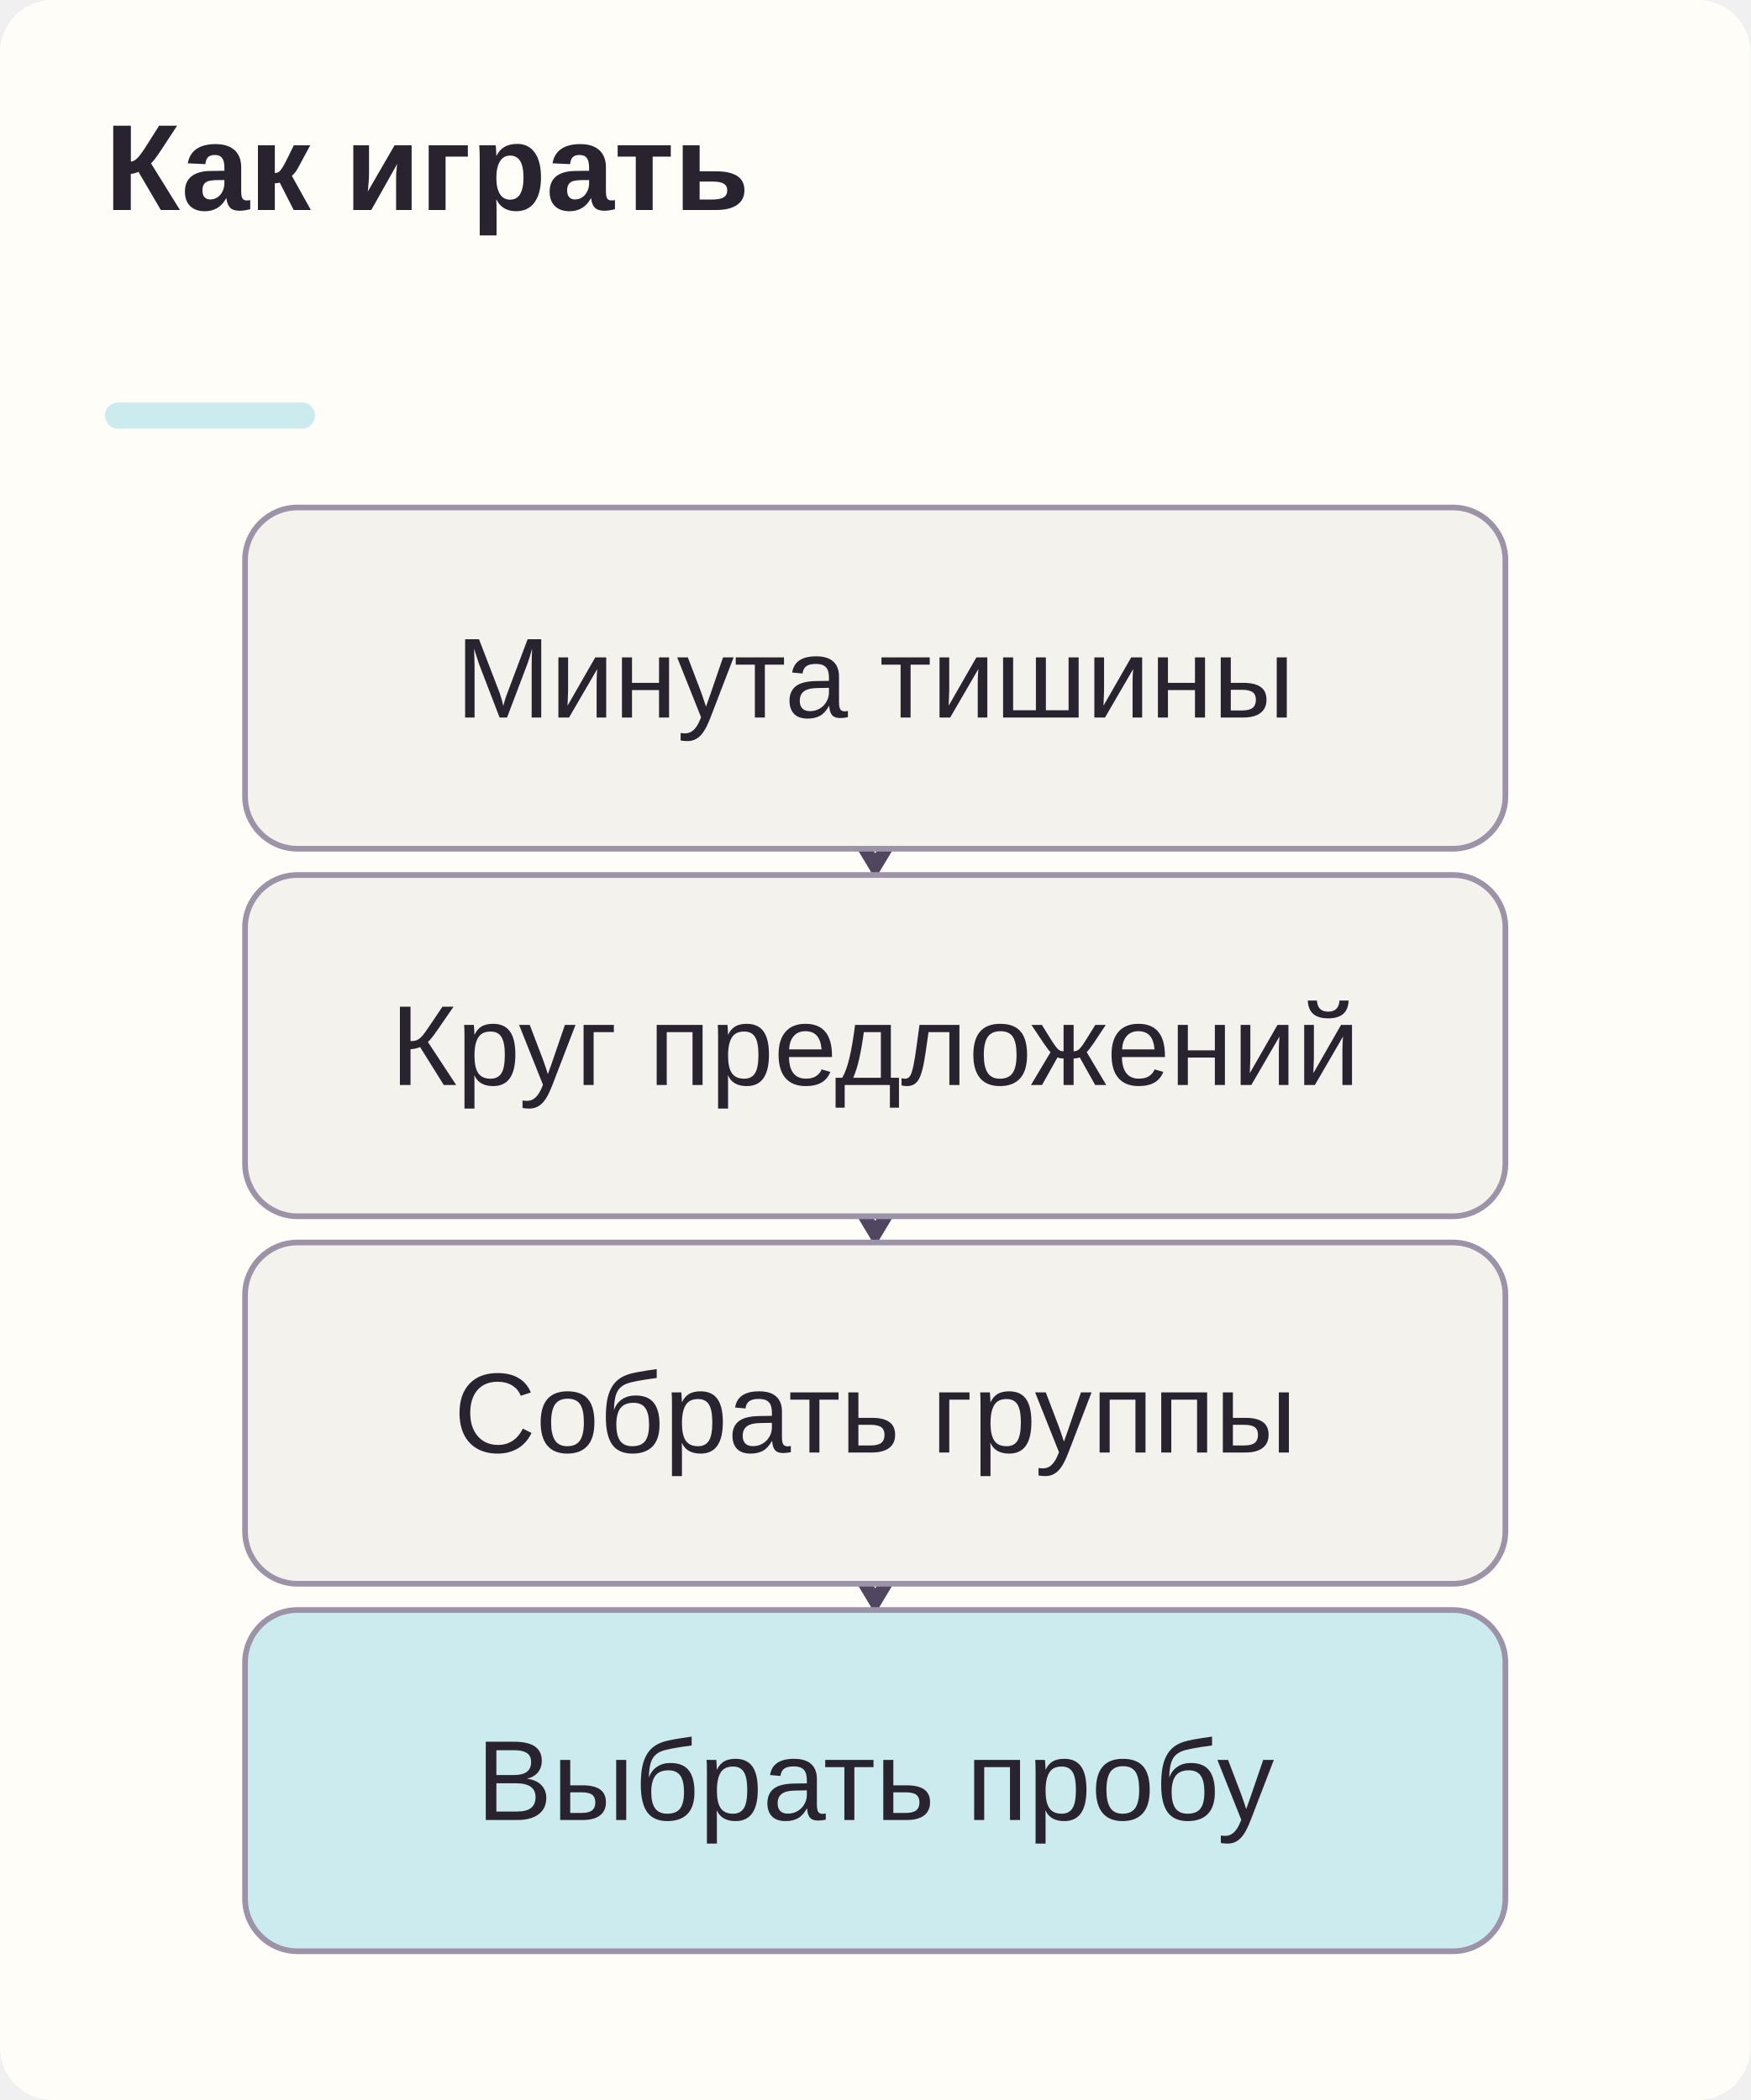
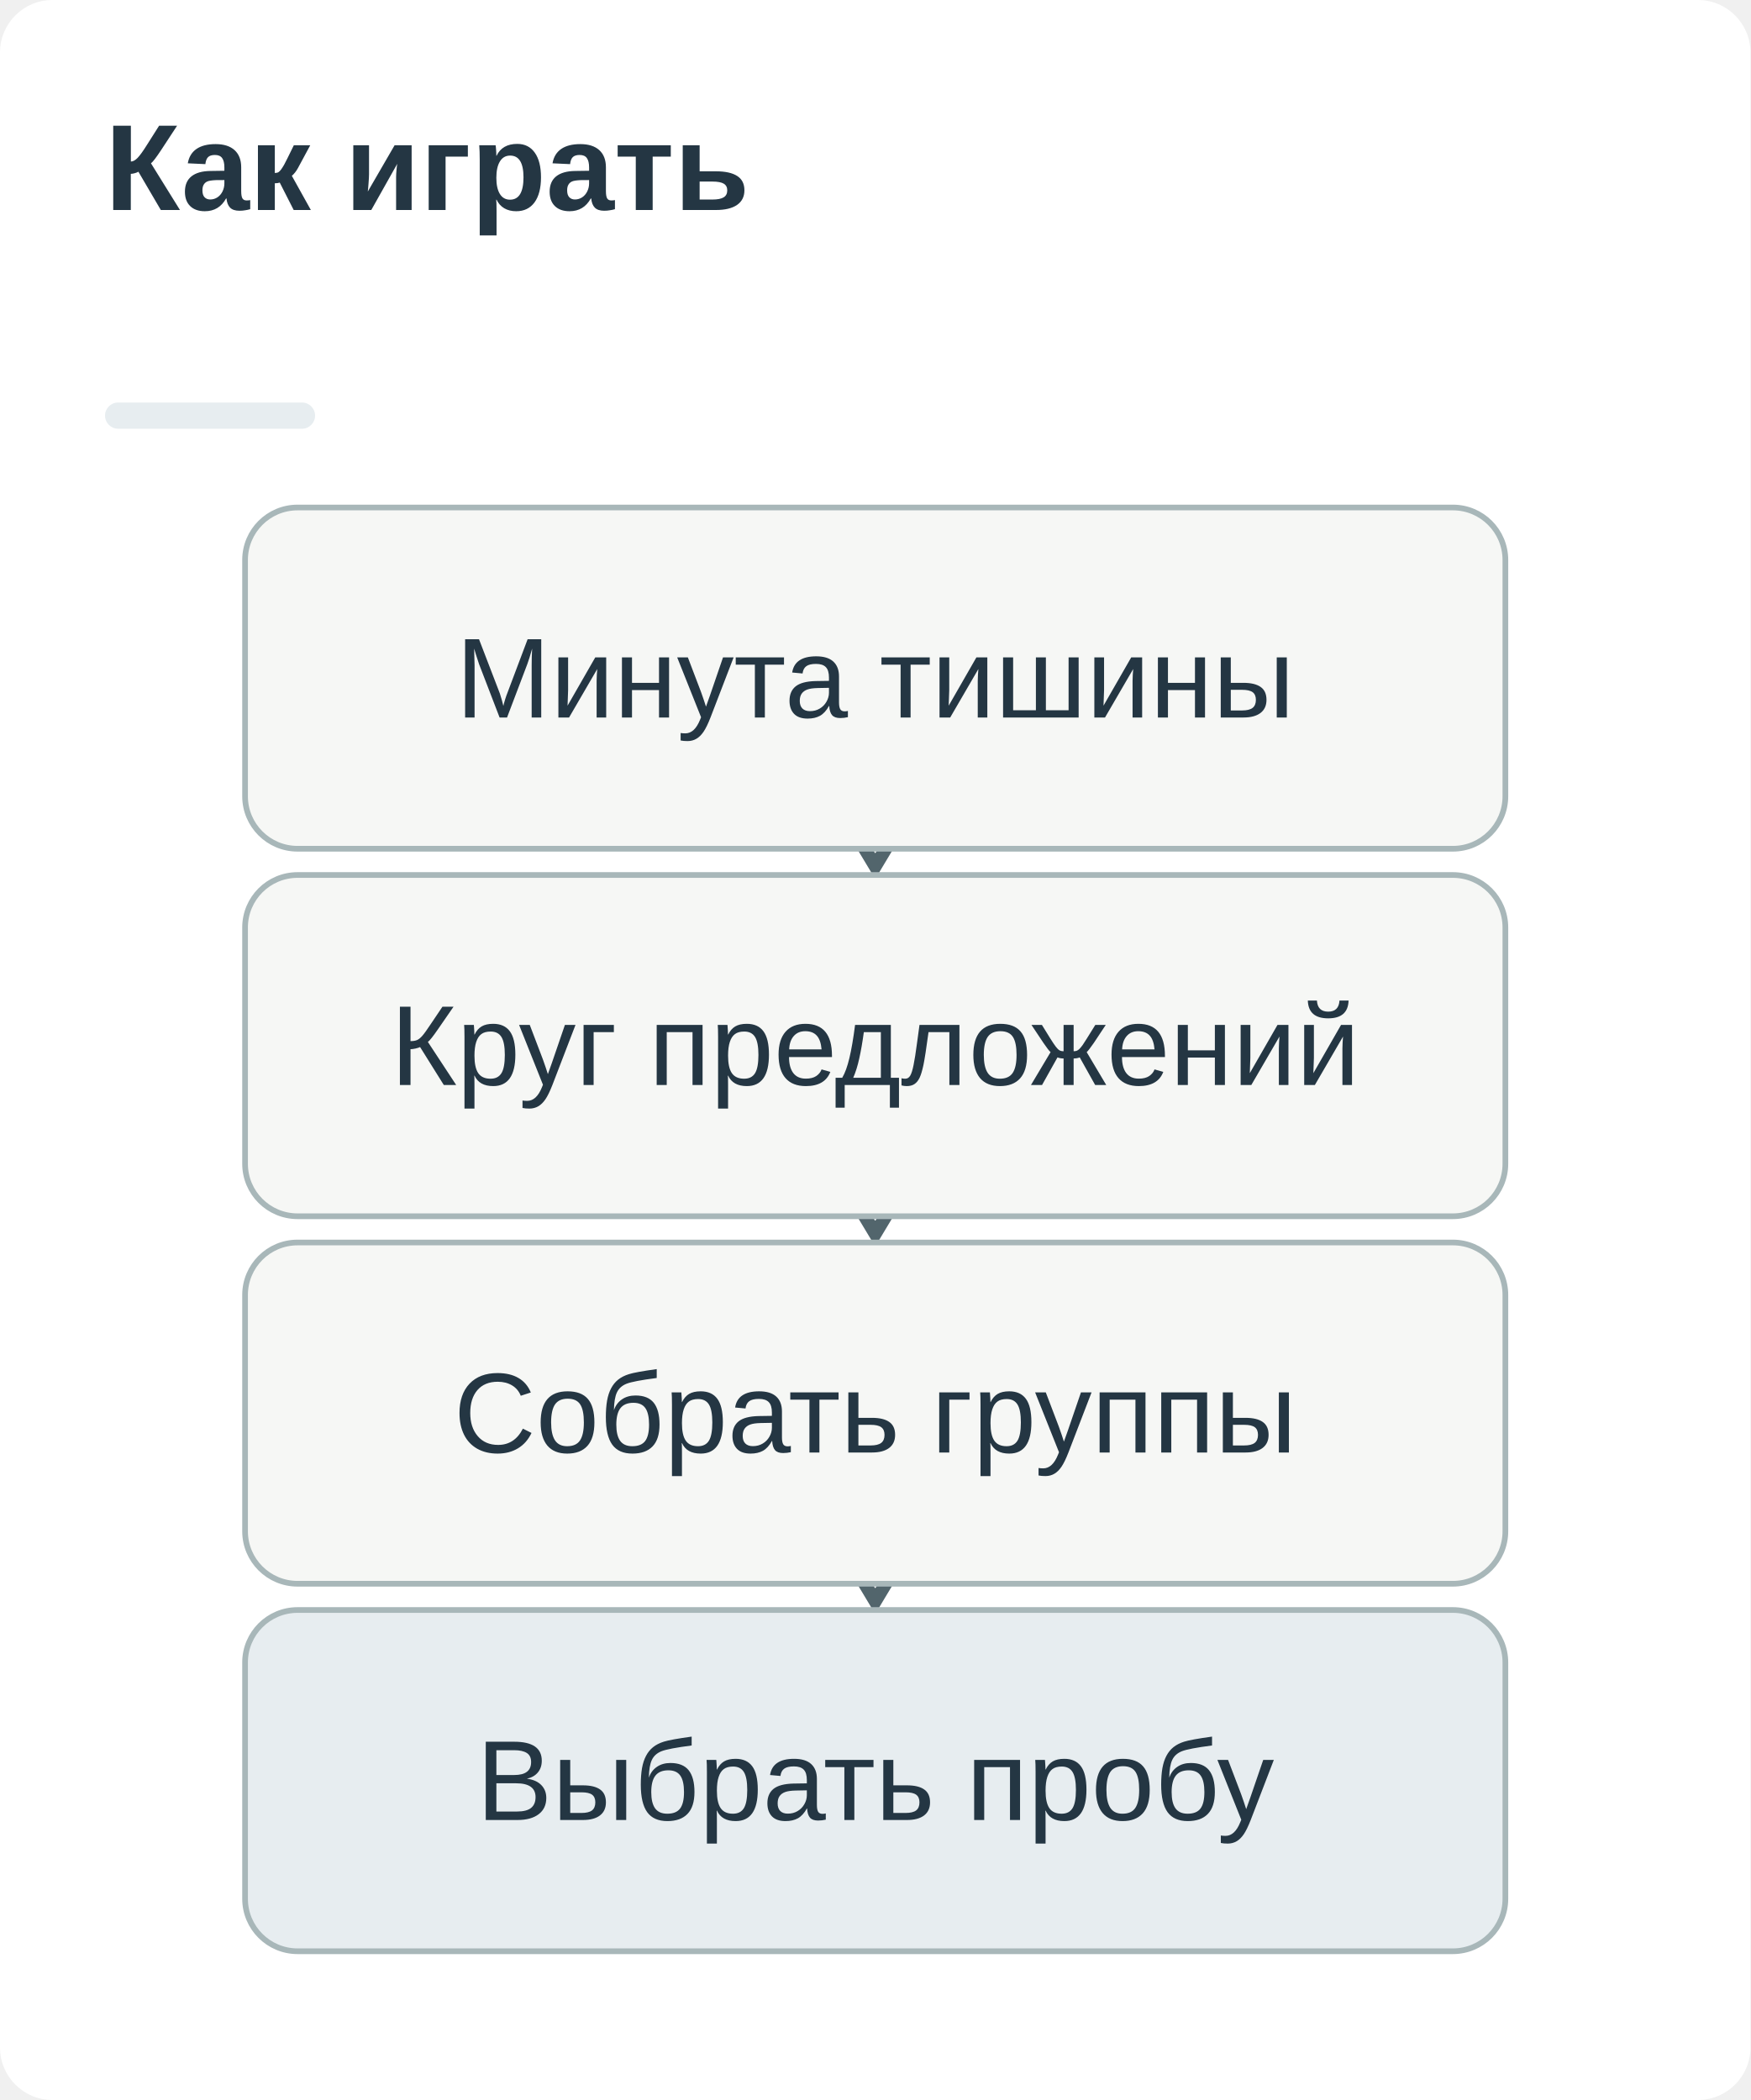
<svg xmlns="http://www.w3.org/2000/svg" viewBox="0 0 400 480" width="400" height="480" role="img" aria-labelledby="title desc">
  <defs>
    <marker id="arrow" markerWidth="8" markerHeight="8" refX="6" refY="4" orient="auto">
-       <path d="M1 1 L6 4 L1 7" fill="none" stroke="#51465f" stroke-width="1.5" />
+       <path d="M1 1 L6 4 L1 7" fill="none" stroke="#52656c" stroke-width="1.5" />
    </marker>
  </defs>
-   <rect width="400" height="480" rx="12" fill="#fffdf8" />
-   <rect x="24" y="92" width="48" height="6" rx="3" fill="#ccebef" />
-   <g font-family="Arial, sans-serif" fill="#28232f">
+   <rect width="400" height="480" rx="12" fill="#ffffff" />
+   <rect x="24" y="92" width="48" height="6" rx="3" fill="#e7edf0" />
+   <g font-family="Arial, sans-serif" fill="#243643">
    <text x="24" y="48" font-size="28" font-weight="700">Как играть</text>
-     <line x1="200" y1="195" x2="200" y2="198" stroke="#51465f" stroke-width="2" marker-end="url(#arrow)" />
-     <line x1="200" y1="279" x2="200" y2="282" stroke="#51465f" stroke-width="2" marker-end="url(#arrow)" />
-     <line x1="200" y1="363" x2="200" y2="366" stroke="#51465f" stroke-width="2" marker-end="url(#arrow)" />
-     <rect x="56" y="116" width="288" height="78" rx="12" fill="#f4f2ed" stroke="#9d93a8" stroke-width="1.3" />
+     <line x1="200" y1="195" x2="200" y2="198" stroke="#52656c" stroke-width="2" marker-end="url(#arrow)" />
+     <line x1="200" y1="279" x2="200" y2="282" stroke="#52656c" stroke-width="2" marker-end="url(#arrow)" />
+     <line x1="200" y1="363" x2="200" y2="366" stroke="#52656c" stroke-width="2" marker-end="url(#arrow)" />
+     <rect x="56" y="116" width="288" height="78" rx="12" fill="#f6f7f5" stroke="#a8b7b9" stroke-width="1.3" />
    <text x="200" y="164" text-anchor="middle" font-size="26">Минута тишины</text>
-     <rect x="56" y="200" width="288" height="78" rx="12" fill="#f4f2ed" stroke="#9d93a8" stroke-width="1.3" />
+     <rect x="56" y="200" width="288" height="78" rx="12" fill="#f6f7f5" stroke="#a8b7b9" stroke-width="1.3" />
    <text x="200" y="248" text-anchor="middle" font-size="26">Круг предложений</text>
-     <rect x="56" y="284" width="288" height="78" rx="12" fill="#f4f2ed" stroke="#9d93a8" stroke-width="1.3" />
+     <rect x="56" y="284" width="288" height="78" rx="12" fill="#f6f7f5" stroke="#a8b7b9" stroke-width="1.3" />
    <text x="200" y="332" text-anchor="middle" font-size="26">Собрать группы</text>
-     <rect x="56" y="368" width="288" height="78" rx="12" fill="#ccebef" stroke="#9d93a8" stroke-width="1.3" />
+     <rect x="56" y="368" width="288" height="78" rx="12" fill="#e7edf0" stroke="#a8b7b9" stroke-width="1.3" />
    <text x="200" y="416" text-anchor="middle" font-size="26">Выбрать пробу</text>
  </g>
</svg>
